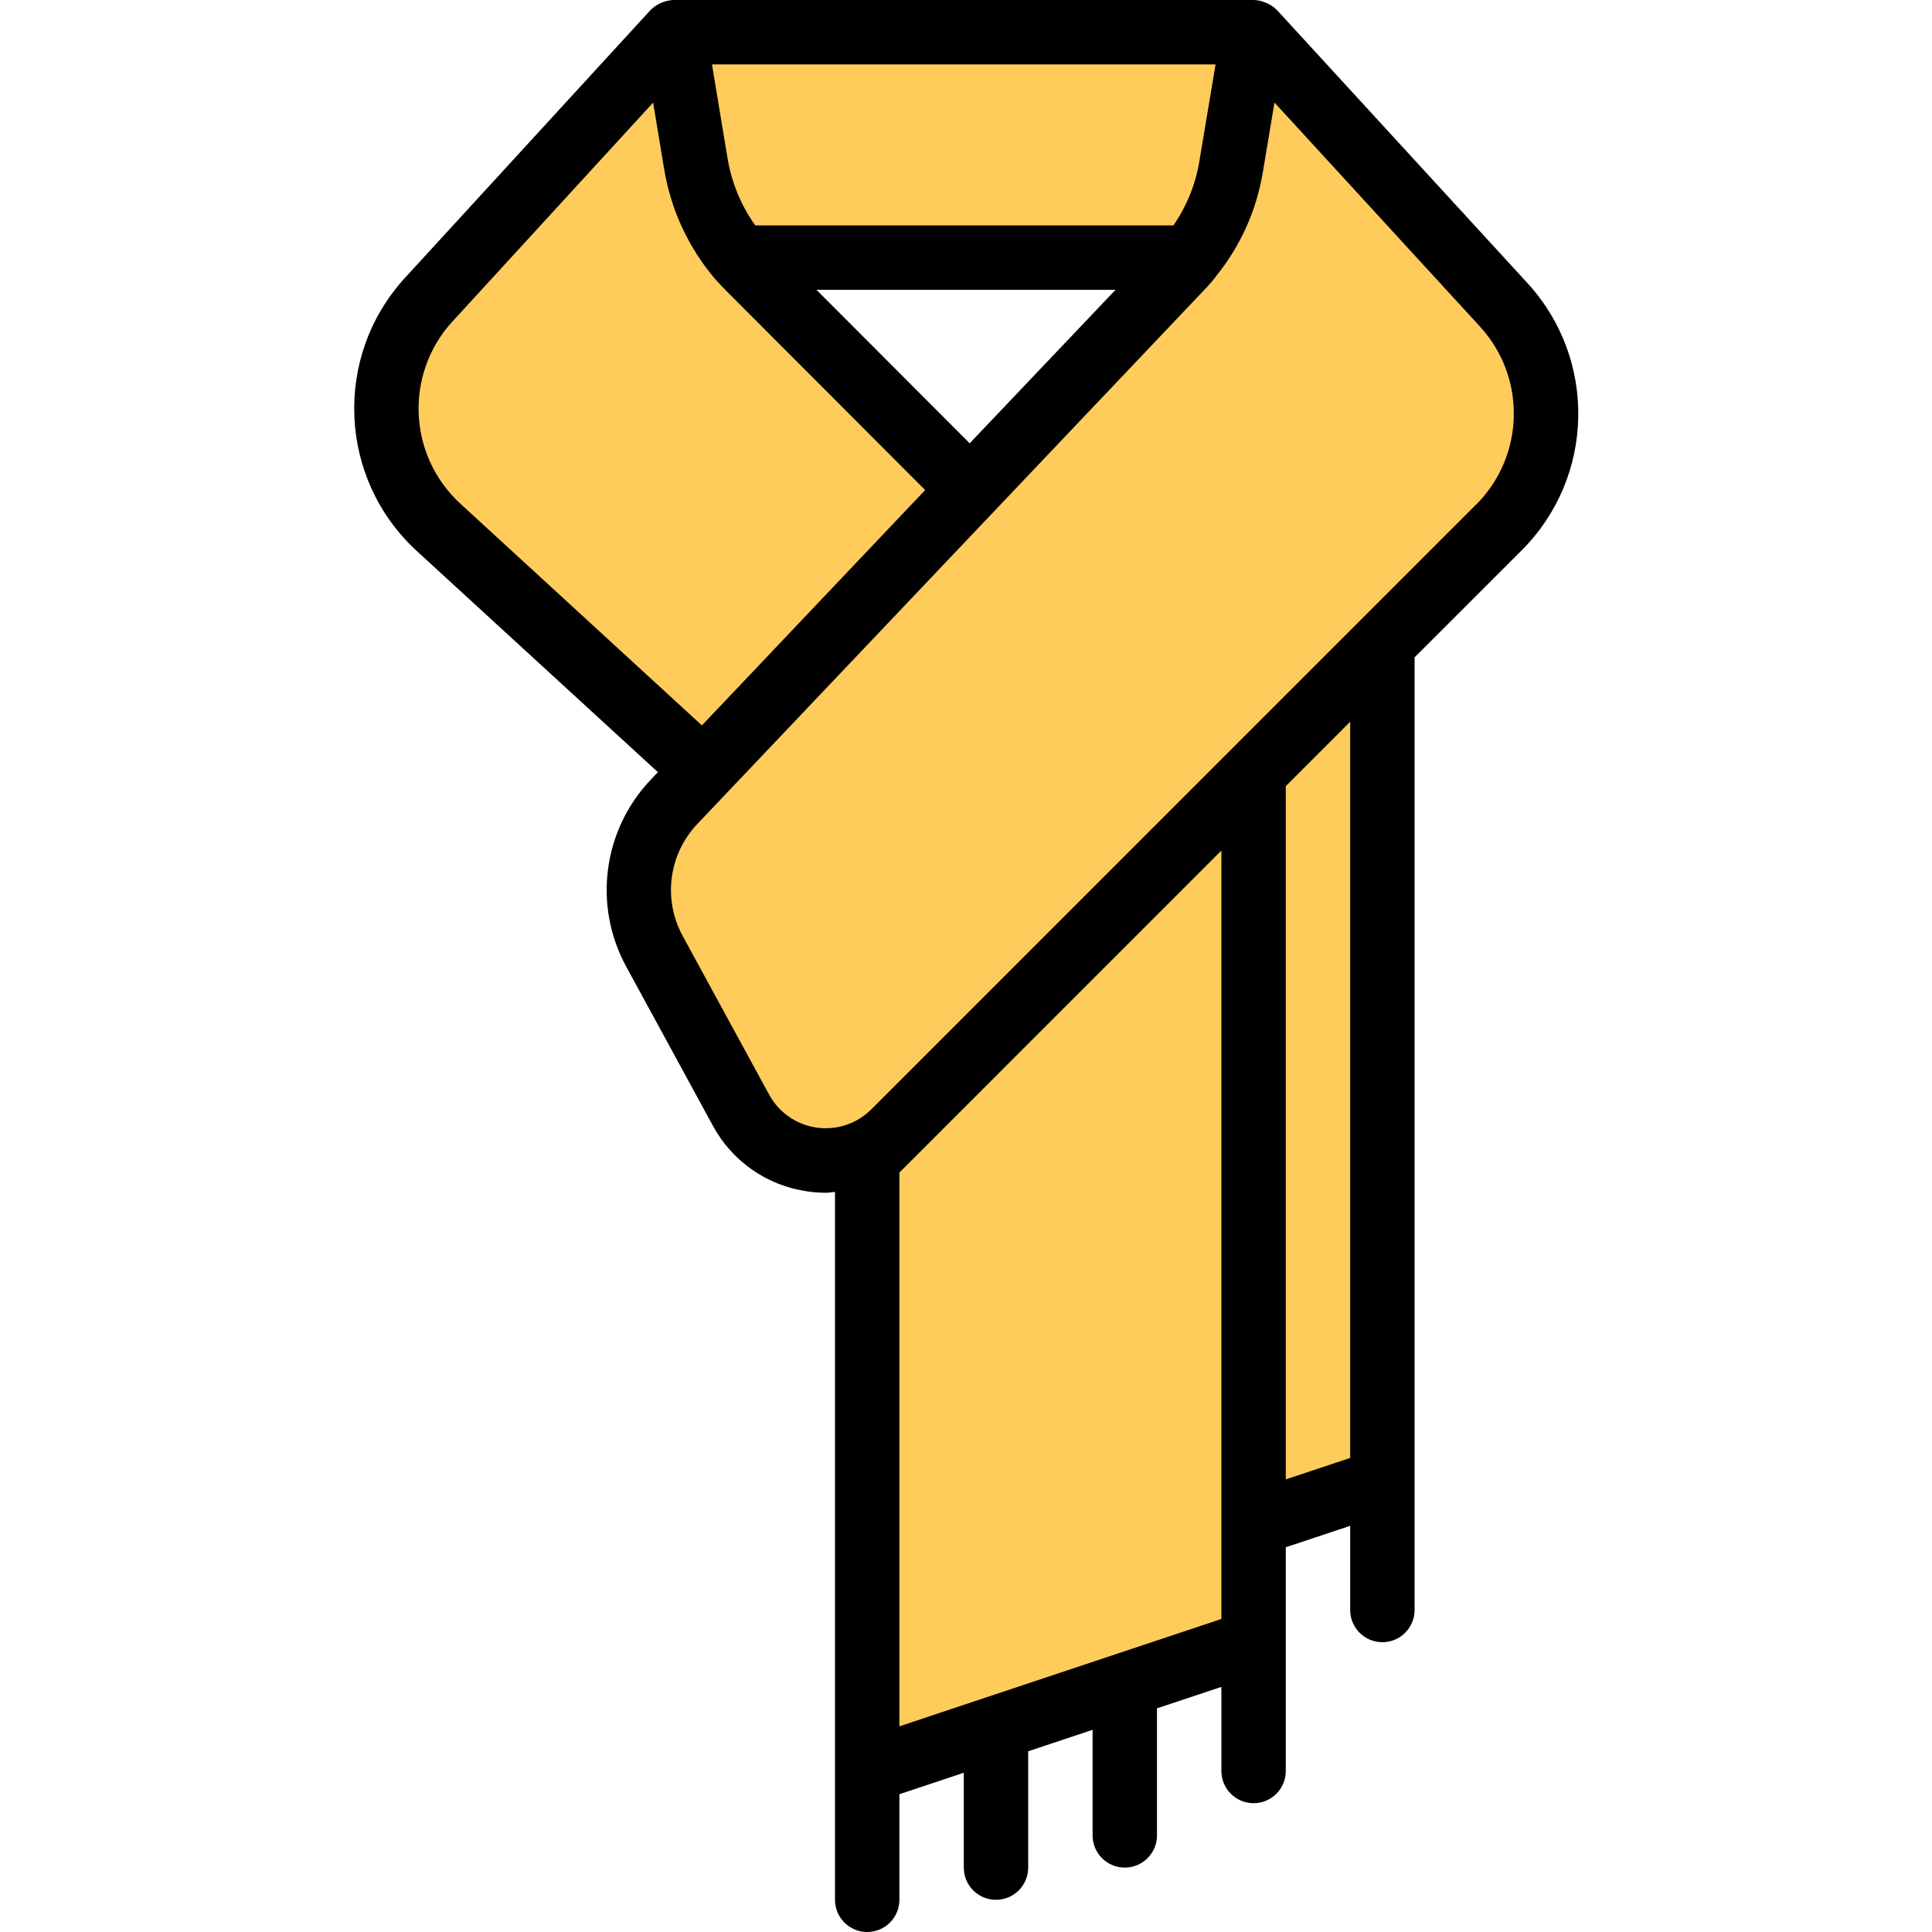
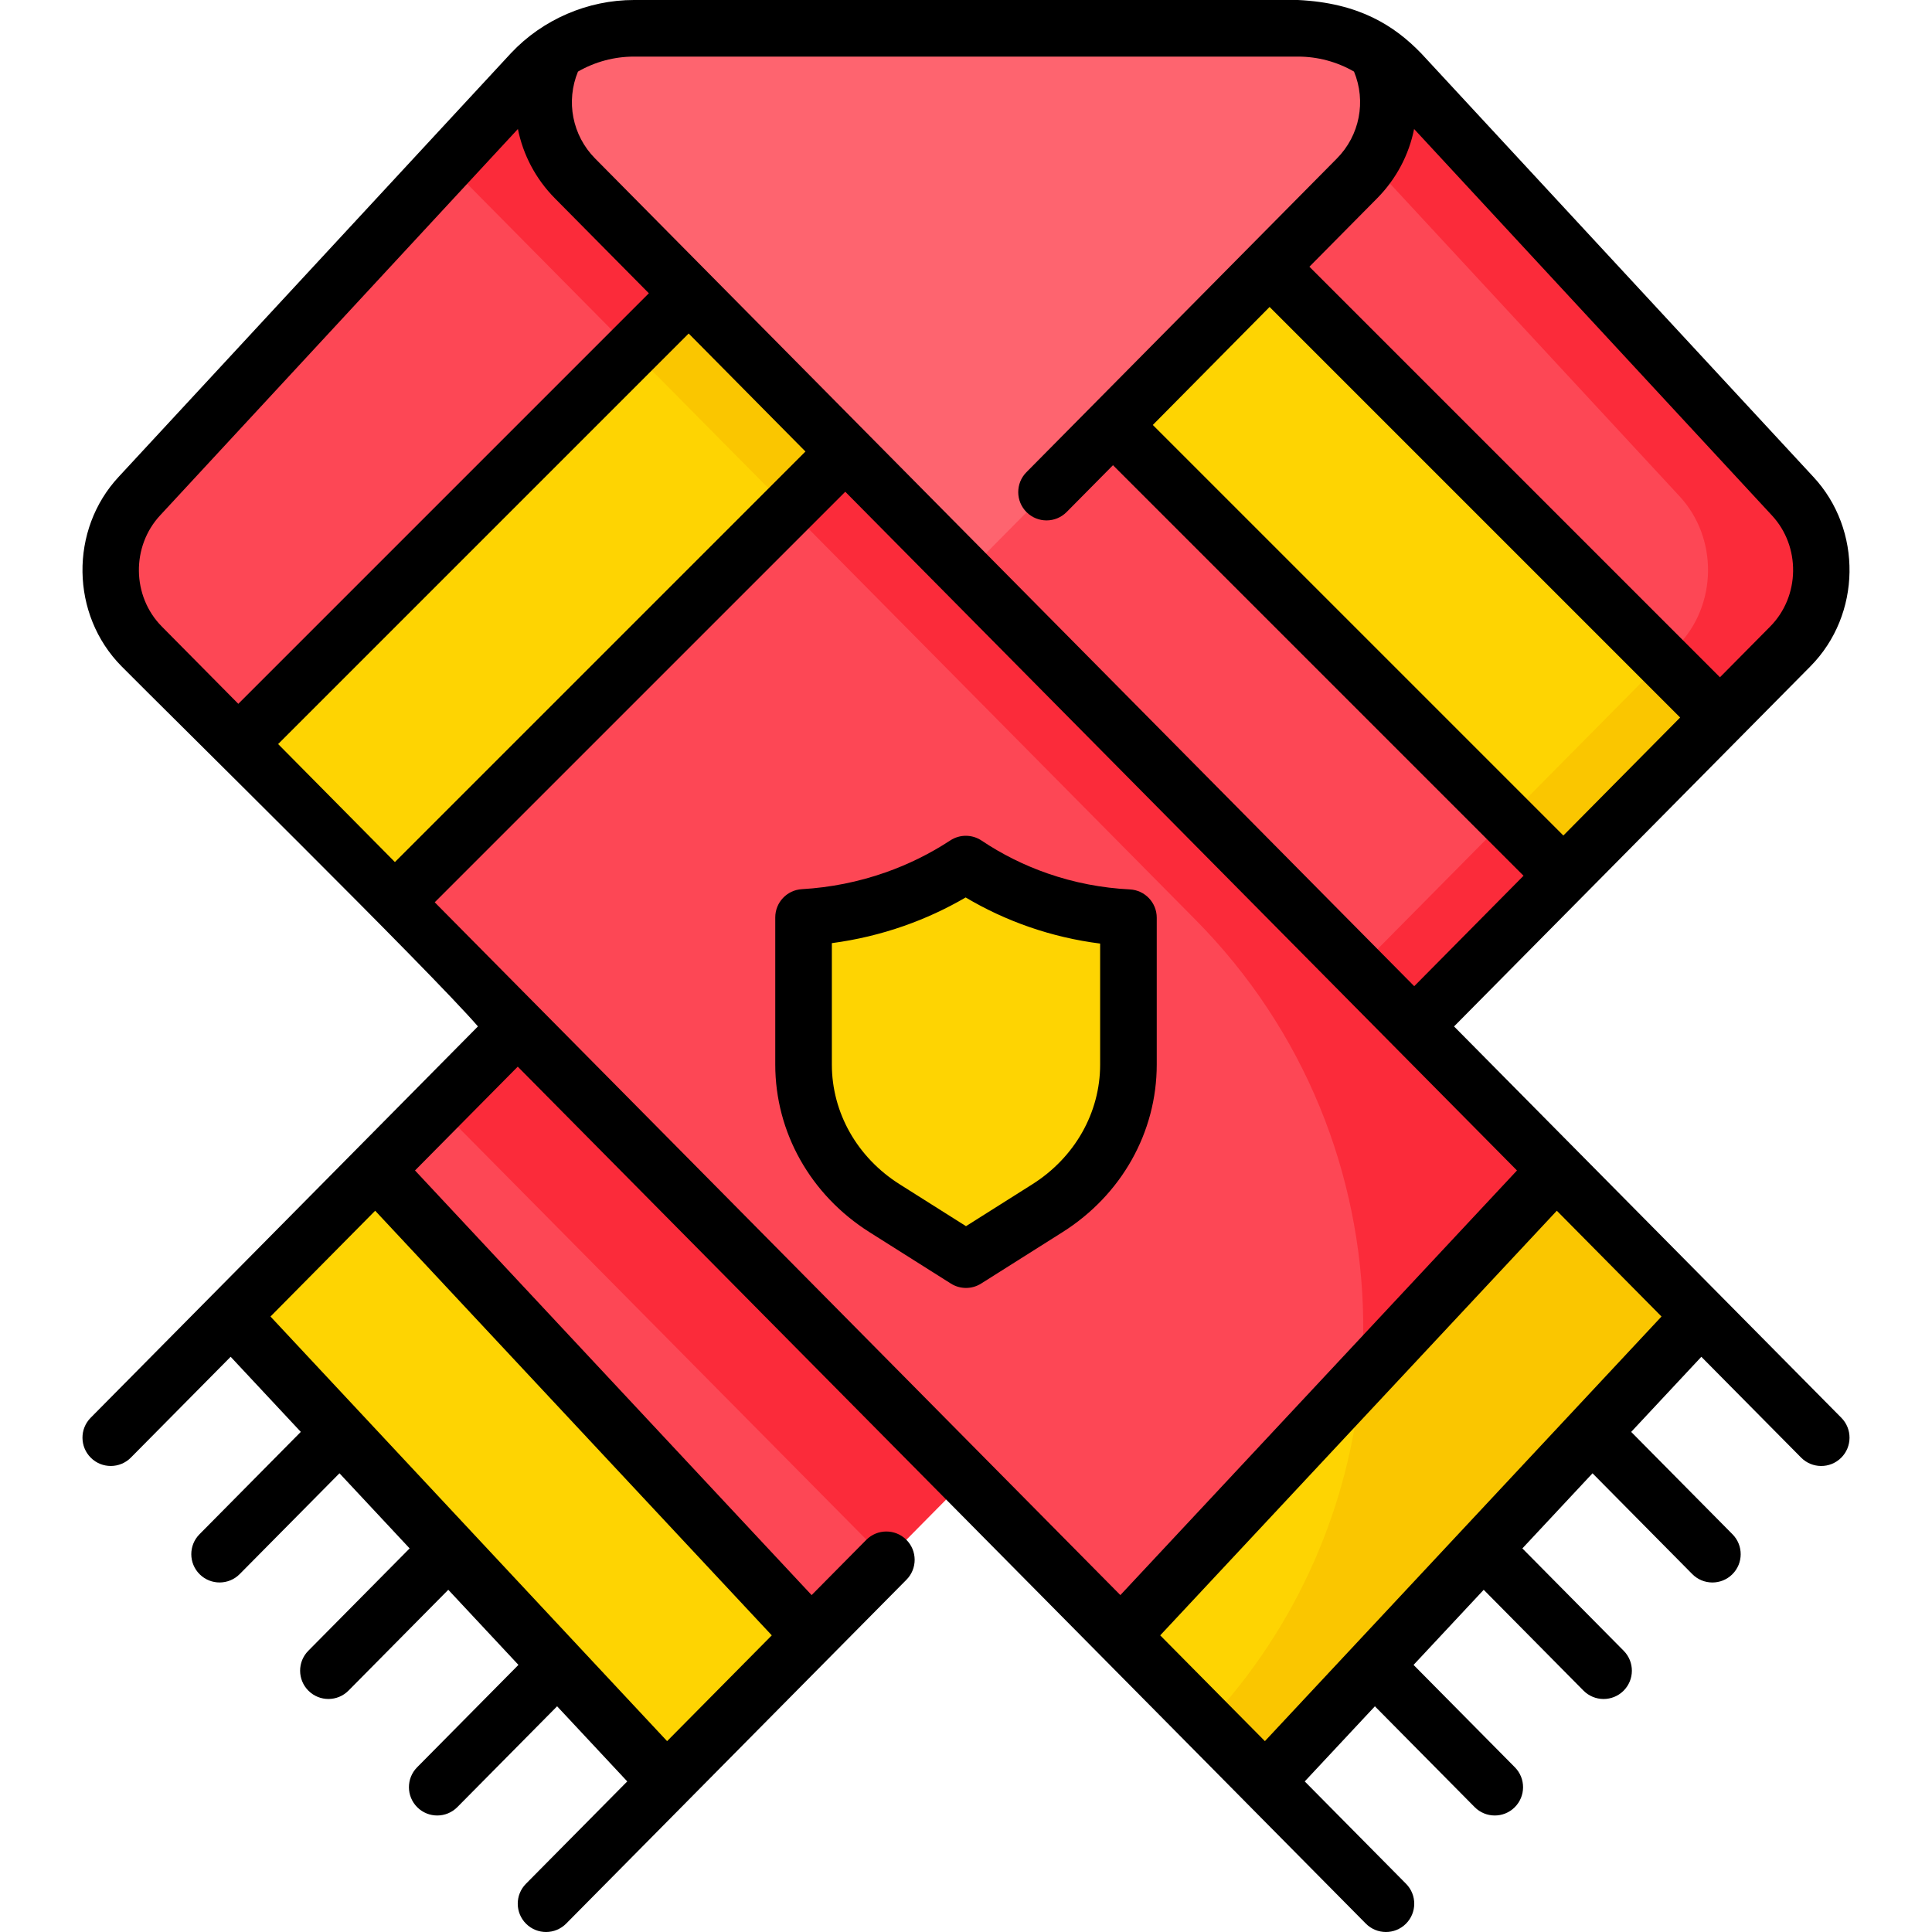
- <svg xmlns="http://www.w3.org/2000/svg" height="480pt" viewBox="-88 0 480 480" width="480pt">
-   <g fill="#ffcc5c">
-     <path d="m255.449 167.359v191.48c.168 2.82-1.223 5.508-3.621 7l-21.336 9.793c-.543.227-1.121.352-1.707.367-1.184-.004-2.309-.516-3.094-1.398-1.508-1.617-2.316-3.762-2.242-5.969v-171.832c-.02-1.859.52-3.684 1.547-5.234l21.336-29.453c1.199-2.008 3.777-2.691 5.812-1.547 2.219 1.527 3.473 4.105 3.305 6.793zm0 0" />
-     <path d="m223.449 207.023v189.832c.004 2.984-1.859 5.652-4.664 6.68l-82.285 28.121c-.711.219-1.449.336-2.195.352-1.445.023-2.855-.449-4-1.336-1.82-1.324-2.895-3.445-2.879-5.695v-133.602c.008-1.855.723-3.641 1.992-4.992l82.305-84.352c1.953-1.984 4.918-2.57 7.48-1.48 2.598 1.098 4.273 3.652 4.246 6.473zm0 0" />
-     <path d="m223.449 8 62.121 67.77c14.473 15.785 13.941 40.168-1.199 55.309l-150.242 150.242c-5.348 5.348-12.902 7.863-20.391 6.781-7.488-1.078-14.027-5.621-17.648-12.262l-21.441-39.375c-6.648-12.195-4.672-27.289 4.898-37.359l125.777-132.441c6.594-6.949 10.957-15.715 12.527-25.168zm0 0" />
-     <path d="m223.379 15.281-5.039 26.008c-1.559 7.719-5.309 14.828-10.801 20.473-1.469 1.469-3.469 2.277-5.543 2.238h-100.801c-2.074.023-4.07-.781-5.547-2.238-5.703-5.77-9.598-13.078-11.199-21.035l-4.926-25.527c-.281-1.848.332-3.719 1.656-5.039 1.473-1.406 3.434-2.18 5.469-2.16h129.602c2.039-.016 4.004.766 5.473 2.176 1.324 1.344 1.938 3.238 1.656 5.105zm0 0" />
-     <path d="m149.508 125.289-59.203 64.422c-1.352 1.469-3.258 2.301-5.254 2.289-1.801-.027-3.531-.707-4.863-1.922l-58.848-55.68c-17.441-16.84-18.605-44.402-2.648-62.656l54.504-61.344c1.816-2.055 4.668-2.859 7.297-2.062 2.668.855 4.629 3.137 5.078 5.902l4.863 30.258c1.016 6.566 3.777 12.734 8 17.863 1.074 1.176 37.121 38.449 50.93 52.617 2.707 2.883 2.77 7.355.145 10.312zm0 0" />
+ <svg xmlns="http://www.w3.org/2000/svg" id="Capa_1" enable-background="new 0 0 512 512" height="512" viewBox="0 0 512 512" width="512">
+   <g>
+     <g>
+       <path d="m140.67 19.45c.04-.05.09-.1.13-.14.03-.04.07-.07.1-.11 1.95-2.07 4.1-3.88 6.42-5.43 6.08-4.05 13.27-6.27 20.7-6.27h175.96c7.43 0 14.62 2.22 20.7 6.27 2.36 1.58 4.55 3.43 6.52 5.54.04.04.09.09.13.14l-13.026 49.442-102.304 83.088-107.865-87.24z" fill="#fe646f" />
+       <path d="m256 151.98 103.61-104.69c8.98-9.07 10.71-22.69 5.07-33.52 2.36 1.58 4.55 3.43 6.52 5.54.04.04.09.09.13.14l103.69 111.98c10.39 11.12 10.13 29.07-.57 39.88l-99.66 100.7z" fill="#fd4755" />
+       <path d="m475.02 131.43-103.69-111.98c-.04-.05-.09-.1-.13-.14-1.97-2.11-4.16-3.96-6.52-5.54 4.804 9.224 4.241 20.461-1.573 29.198l81.913 88.462c10.39 11.12 10.13 29.07-.57 39.88l-84.66 85.543 15 15.156 99.66-100.7c10.7-10.809 10.96-28.759.57-39.879z" fill="#fb2b3a" />
+       <path d="m256 392.04-79.37 80.2-115.35-123.5 75.93-76.73z" fill="#fd4755" />
+       <path d="m99.581 310.038-.002-.001-38.299 38.703 115.35 123.5 38.303-38.704z" fill="#fed402" />
+       <path d="m116.106 293.336 118.789 120.029 21.105-21.325-118.79-120.03z" fill="#fb2b3a" />
+       <path d="m450.72 348.74-115.35 123.5-297.82-300.93c-10.7-10.81-10.96-28.76-.57-39.88l103.69-111.98c.04-.05.09-.1.13-.14.03-.04.07-.07.1-.11 1.95-2.07 4.1-3.88 6.42-5.43-5.64 10.83-3.91 24.45 5.07 33.52z" fill="#fd4755" />
+       <path d="m152.39 47.29c-8.98-9.07-10.71-22.69-5.07-33.52-2.32 1.55-4.47 3.36-6.42 5.43-.03.04-.07.07-.1.11-.04.04-.09.09-.13.14l-21.777 23.518c1.013 1.522 2.166 2.977 3.498 4.322l194.469 196.503c58.009 58.616 59.367 152.583 3.077 212.851l15.434 15.595 115.35-123.5z" fill="#fb2b3a" />
+       <path d="m297.066 433.536 38.304 38.704 115.35-123.5-38.302-38.702z" fill="#fed402" />
+       <path d="m412.418 310.038-51.753 55.408c-2.919 32.974-16.462 65.218-40.729 91.198l15.434 15.595 115.35-123.5z" fill="#fac600" />
+       <path d="m234.424 320.194c-13.446-8.491-21.473-22.723-21.473-38.071v-38.998c8.264-.479 16.363-2.096 24.142-4.825 6.671-2.34 12.993-5.463 18.858-9.309 5.966 3.997 12.429 7.213 19.277 9.587 7.676 2.661 15.67 4.209 23.821 4.617v38.927c0 15.348-8.027 29.58-21.473 38.071l-21.576 13.626z" fill="#fed402" />
+       <path d="m294.928 112.647 119.406 119.406 41.503-41.935-119.407-119.407z" fill="#fed402" />
+       <path d="m440.759 175.04-41.503 41.936 15.078 15.077 37.785-38.179 3.718-3.756z" fill="#fac600" />
+       <path d="m63.127 197.154 41.502 41.936 119.406-119.406-41.502-41.936z" fill="#fed402" />
+       <path d="m167.454 92.826 41.503 41.936 15.078-15.078-41.502-41.936z" fill="#fac600" />
+     </g>
+     <path d="m487.975 375.724-31.924-32.258-70.712-71.452 94.441-95.427c13.529-13.668 13.852-36.222.742-50.251l-103.63-111.918c-.091-.102-.183-.2-.271-.291-7.171-7.41-16.556-13.358-32.642-14.127h-175.96c-12.228-.008-24.176 5.129-32.579 14.058-.039.042-.078.083-.116.125-.071.075-.145.155-.218.237l-103.607 111.89c-13.131 14.055-12.809 36.608.72 50.276 11.846 11.968 82.252 81.253 94.439 95.425l-70.708 71.454-31.924 32.258c-2.913 2.944-2.889 7.692.056 10.606 2.943 2.913 7.692 2.89 10.606-.056l26.437-26.713 18.591 19.904-26.852 27.133c-2.913 2.944-2.889 7.692.056 10.606 2.943 2.913 7.692 2.89 10.606-.056l26.437-26.713 18.592 19.905-26.852 27.133c-2.913 2.944-2.889 7.692.056 10.606 2.943 2.913 7.692 2.89 10.606-.056l26.436-26.714 18.592 19.905-26.853 27.137c-2.913 2.944-2.889 7.692.056 10.606 2.943 2.913 7.692 2.89 10.606-.056l26.436-26.713 18.591 19.905-26.852 27.133c-2.913 2.944-2.889 7.692.056 10.606 2.943 2.913 7.692 2.89 10.606-.056l31.924-32.258c.016-.016.029-.034.045-.051l58.217-58.826c2.913-2.944 2.889-7.692-.056-10.606-2.942-2.913-7.691-2.891-10.606.056l-14.475 14.626-105.105-112.53 27.226-27.513 192.781 194.794c.016.017.029.035.045.051l31.924 32.258c2.914 2.945 7.663 2.968 10.606.056 2.944-2.914 2.969-7.662.056-10.606l-26.851-27.132 18.591-19.905 26.436 26.712c2.914 2.945 7.663 2.968 10.606.056 2.944-2.914 2.969-7.662.056-10.606l-26.852-27.132 18.592-19.906 26.436 26.714c2.914 2.945 7.663 2.968 10.606.056 2.944-2.914 2.969-7.662.056-10.606l-26.852-27.133 18.591-19.905 26.436 26.713c2.914 2.945 7.663 2.968 10.606.056 2.944-2.914 2.969-7.662.056-10.606l-26.852-27.132 18.592-19.905 26.437 26.713c2.914 2.945 7.663 2.968 10.606.056 2.947-2.918 2.971-7.666.058-10.61zm-283.445 57.662-27.743 28.034-105.105-112.529 27.742-28.034zm209.776-211.967-108.8-108.799 30.951-31.274 108.8 108.8zm-39.554-187.234 94.788 102.366c7.701 8.242 7.513 21.468-.421 29.483l-13.31 13.449-108.8-108.8 17.929-18.116c5.139-5.19 8.453-11.602 9.814-18.382zm-221.583-15.213c4.521-2.6 9.613-3.972 14.85-3.972h175.96c5.24 0 10.336 1.374 14.85 3.971 3.245 7.858 1.526 16.907-4.551 23.043l-82.267 83.125c-2.913 2.944-2.889 7.693.056 10.606 2.942 2.913 7.691 2.891 10.606-.055l12.281-12.409 108.8 108.8-28.968 29.27-145.441-146.963c-.002-.002-.004-.005-.006-.007s-.004-.003-.006-.005l-41.49-41.924c-.002-.002-.004-.004-.006-.007-.002-.002-.004-.003-.005-.005l-30.112-30.427c-6.075-6.135-7.794-15.183-4.551-23.041zm-110.289 147.062c-7.933-8.014-8.121-21.241-.397-29.508l94.766-102.341c1.36 6.78 4.673 13.192 9.811 18.381l24.895 25.155-108.801 108.799zm30.826 31.148 108.799-108.799 30.95 31.274-108.799 108.798zm68.784 69.502c-.001-.002-.003-.004-.005-.006-.001-.001-.002-.002-.004-.003l-27.273-27.558 108.799-108.799 178.007 179.869-105.105 112.529zm234.657 149.84-41.934 44.895-27.744-28.033 105.104-112.528 27.743 28.033zm-77.723-180.819c-7.435-.372-14.749-1.79-21.739-4.213-6.225-2.158-12.132-5.095-17.559-8.731-2.505-1.677-5.769-1.693-8.287-.041-5.353 3.51-11.149 6.371-17.229 8.503-7.102 2.491-14.535 3.977-22.093 4.415-3.967.23-7.066 3.514-7.066 7.487v38.998c0 17.938 9.334 34.54 24.968 44.413l21.576 13.625c2.446 1.544 5.563 1.545 8.009 0l21.577-13.625c15.634-9.873 24.968-26.477 24.968-44.413v-38.927c0-3.997-3.134-7.291-7.125-7.491zm-7.875 46.417c0 12.76-6.721 24.622-17.977 31.73l-17.572 11.096-17.571-11.097c-11.257-7.107-17.978-18.97-17.978-31.729v-32.181c6.521-.862 12.928-2.39 19.124-4.564 5.683-1.993 11.158-4.523 16.336-7.543 5.321 3.164 10.973 5.79 16.86 7.831 6.087 2.11 12.377 3.58 18.777 4.392v32.065z" />
  </g>
-   <path d="m291.508 70.352-62.16-67.758c-.656-.684-1.43-1.246-2.281-1.656-.211-.105-.426-.199-.648-.281-.898-.395-1.859-.617-2.84-.656h-144.23c-.988.031-1.965.246-2.875.633-.215.086-.422.168-.629.27-.859.414-1.633.977-2.289 1.664l-60.961 66.48c-17.891 19.57-16.562 49.93 2.969 67.863l59.887 54.93-1.672 1.77c-12.031 12.555-14.508 31.473-6.109 46.703l21.438 39.359c4.789 8.863 13.504 14.922 23.48 16.328 1.547.223 3.105.336 4.664.336.746 0 1.465-.168 2.199-.215v175.879c0 4.418 3.582 8 8 8s8-3.582 8-8v-26.23l16-5.336v23.566c0 4.418 3.582 8 8 8s8-3.582 8-8v-28.895l16-5.336v26.23c0 4.418 3.582 8 8 8s8-3.582 8-8v-31.566l16-5.328v20.895c0 4.418 3.582 8 8 8s8-3.582 8-8v-55.594l16-5.316v20.91c0 4.418 3.582 8 8 8s8-3.582 8-8v-236.688l26.535-26.512c18.242-18.16 18.914-47.473 1.523-66.449zm-104.195 3.586-34.398 36.199-38.07-38.137h74.309zm26.691-57.938-4.051 24.223c-.957 5.668-3.152 11.055-6.422 15.777h-103.891c-3.496-4.914-5.84-10.559-6.855-16.504l-3.895-23.496zm-189.602 63.887 49.863-54.398 2.754 16.602c1.66 9.969 5.973 19.309 12.488 27.039l.086.062.129.184c.961 1.051 1.918 2.098 2.969 3.137l49.16 49.242-55.465 58.469-60-55.078c-13.031-11.953-13.926-32.199-2-45.258zm111.047 211.426 4.379-4.375 75.621-75.625v190.918l-80 26.672zm112 70.918-16 5.32v-172.238l16-16zm31.199-236.797-60.879 60.879-89.277 89.281c-3.559 3.574-8.594 5.266-13.59 4.559-4.996-.707-9.363-3.73-11.789-8.152l-21.453-39.375c-5.031-9.133-3.543-20.477 3.672-28l125.758-132.48c.039-.047.625-.68.672-.719.711-.746 1.387-1.523 2.016-2.336l.098-.137.145-.168.07-.129c6.059-7.449 10.074-16.352 11.648-25.824l2.902-17.352 51.066 55.664c11.594 12.664 11.129 32.223-1.059 44.32zm0 0" />
</svg>
